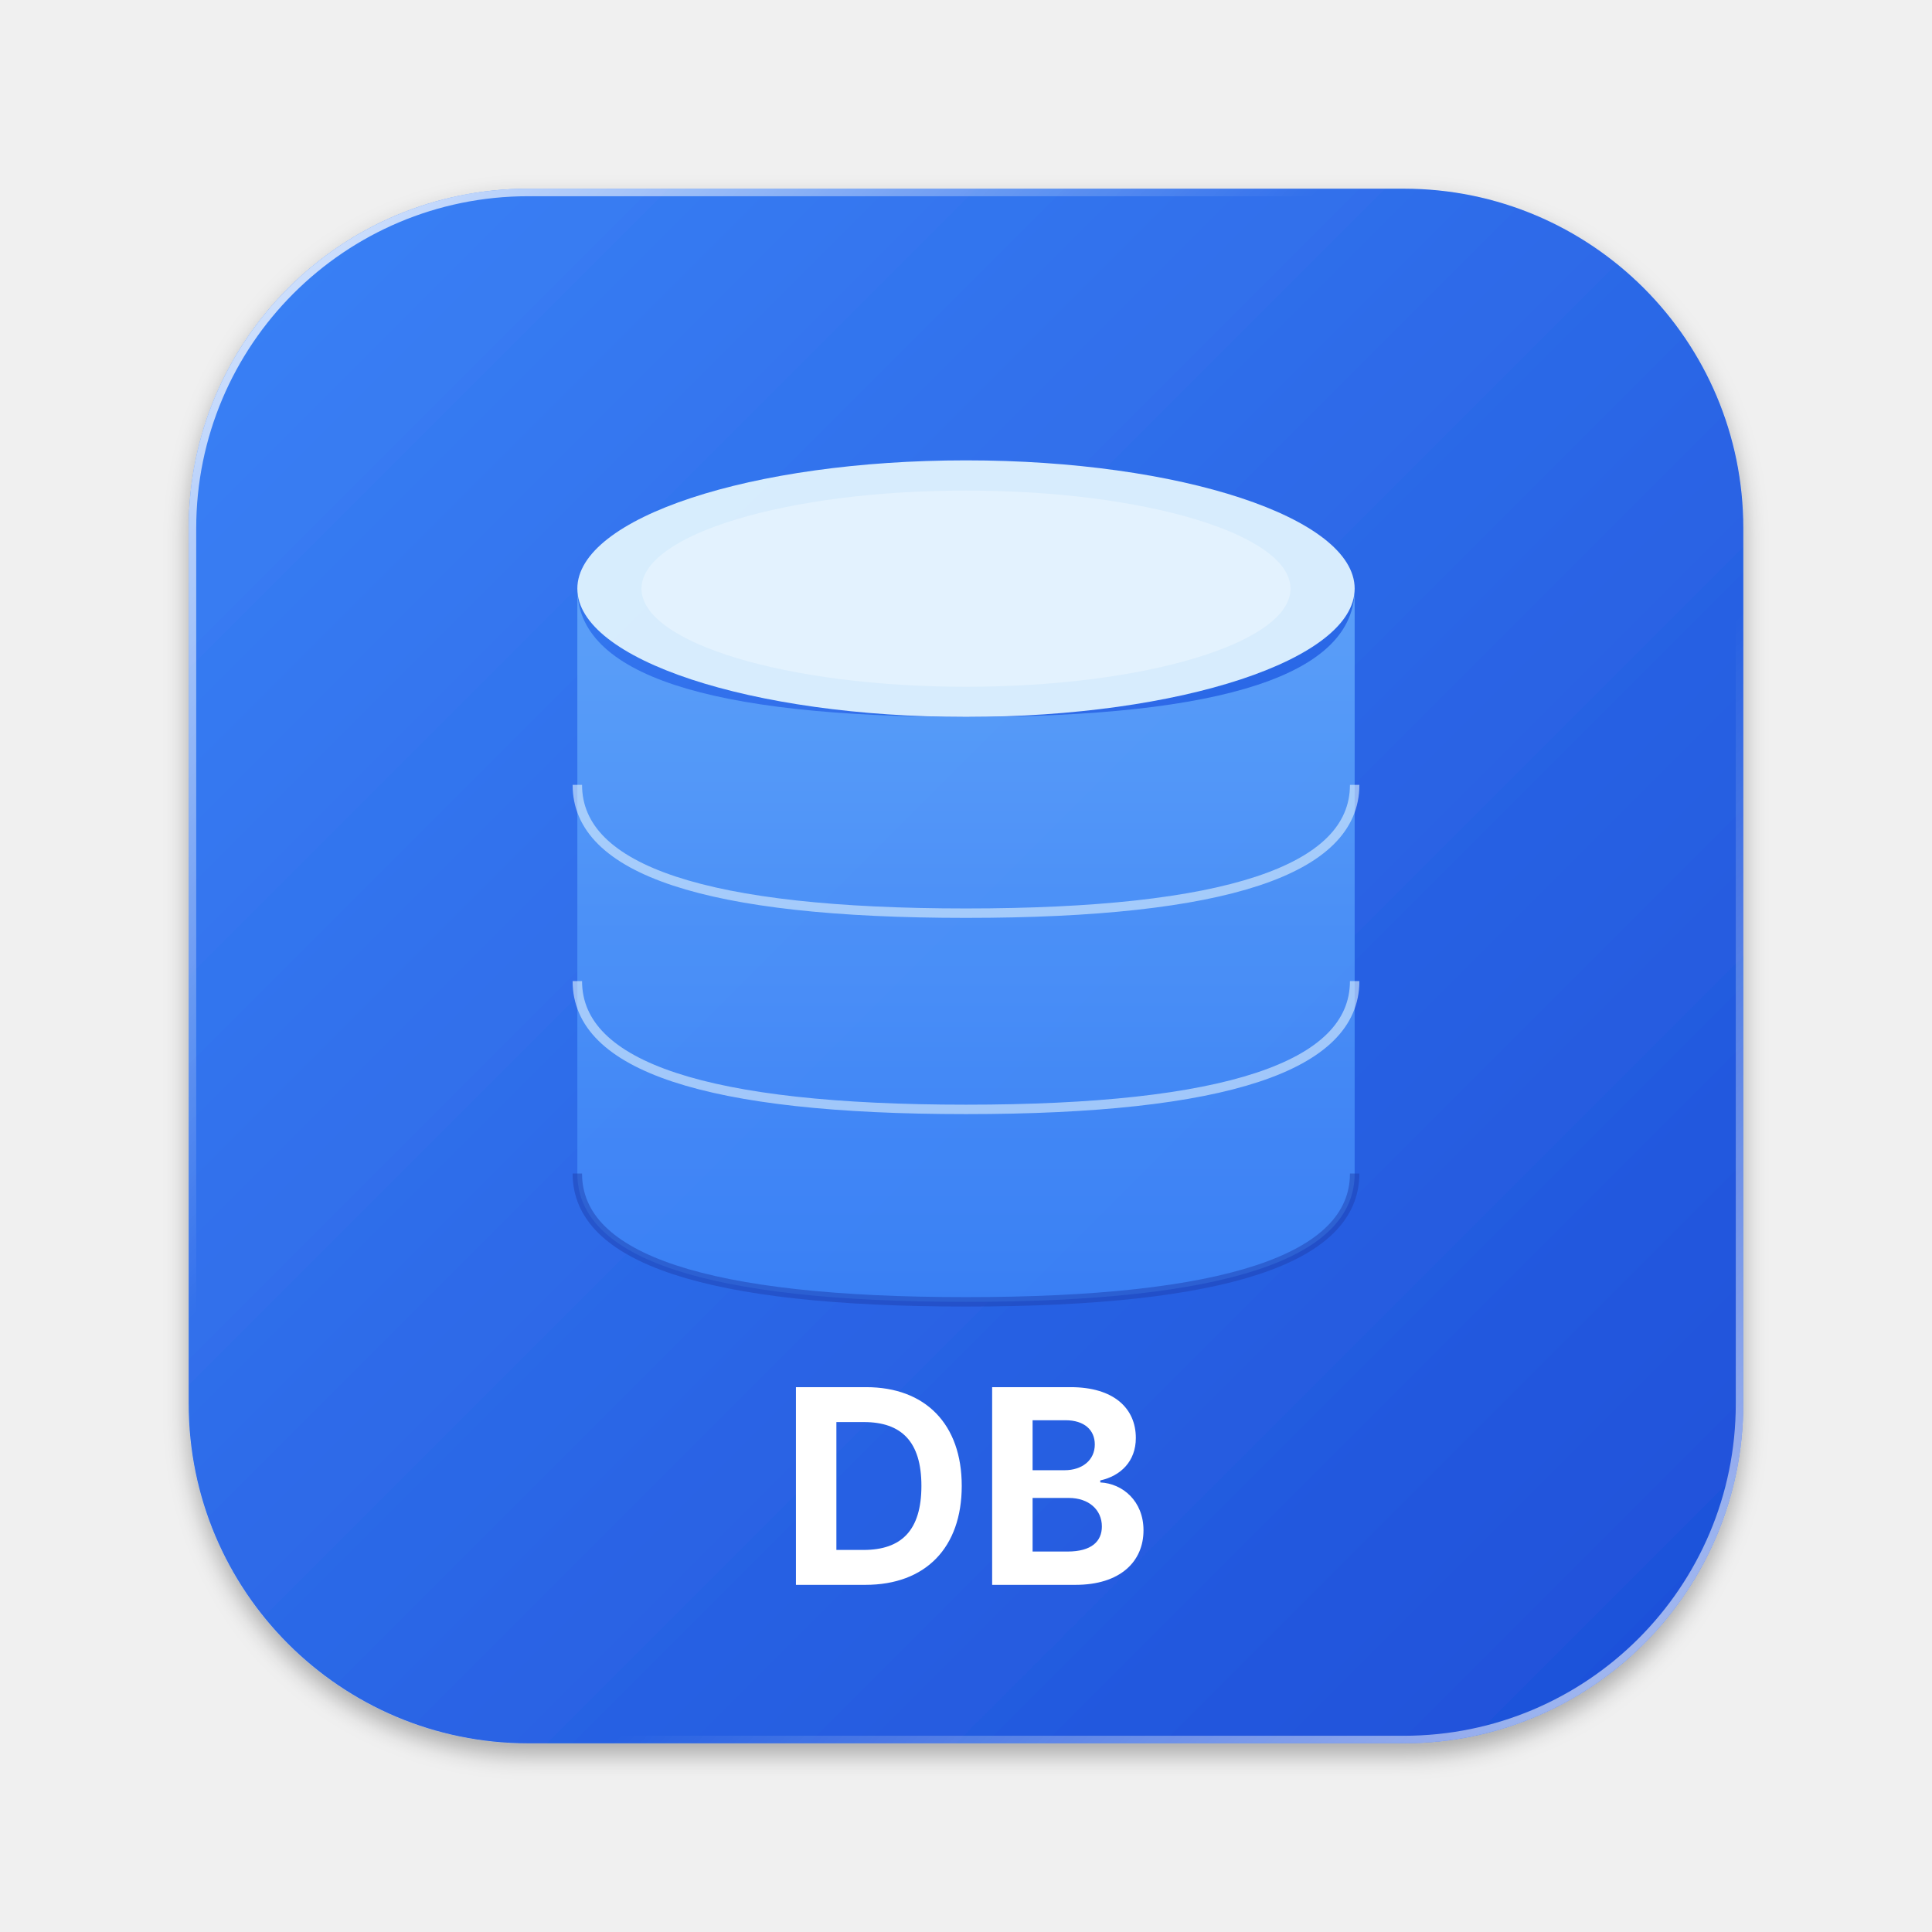
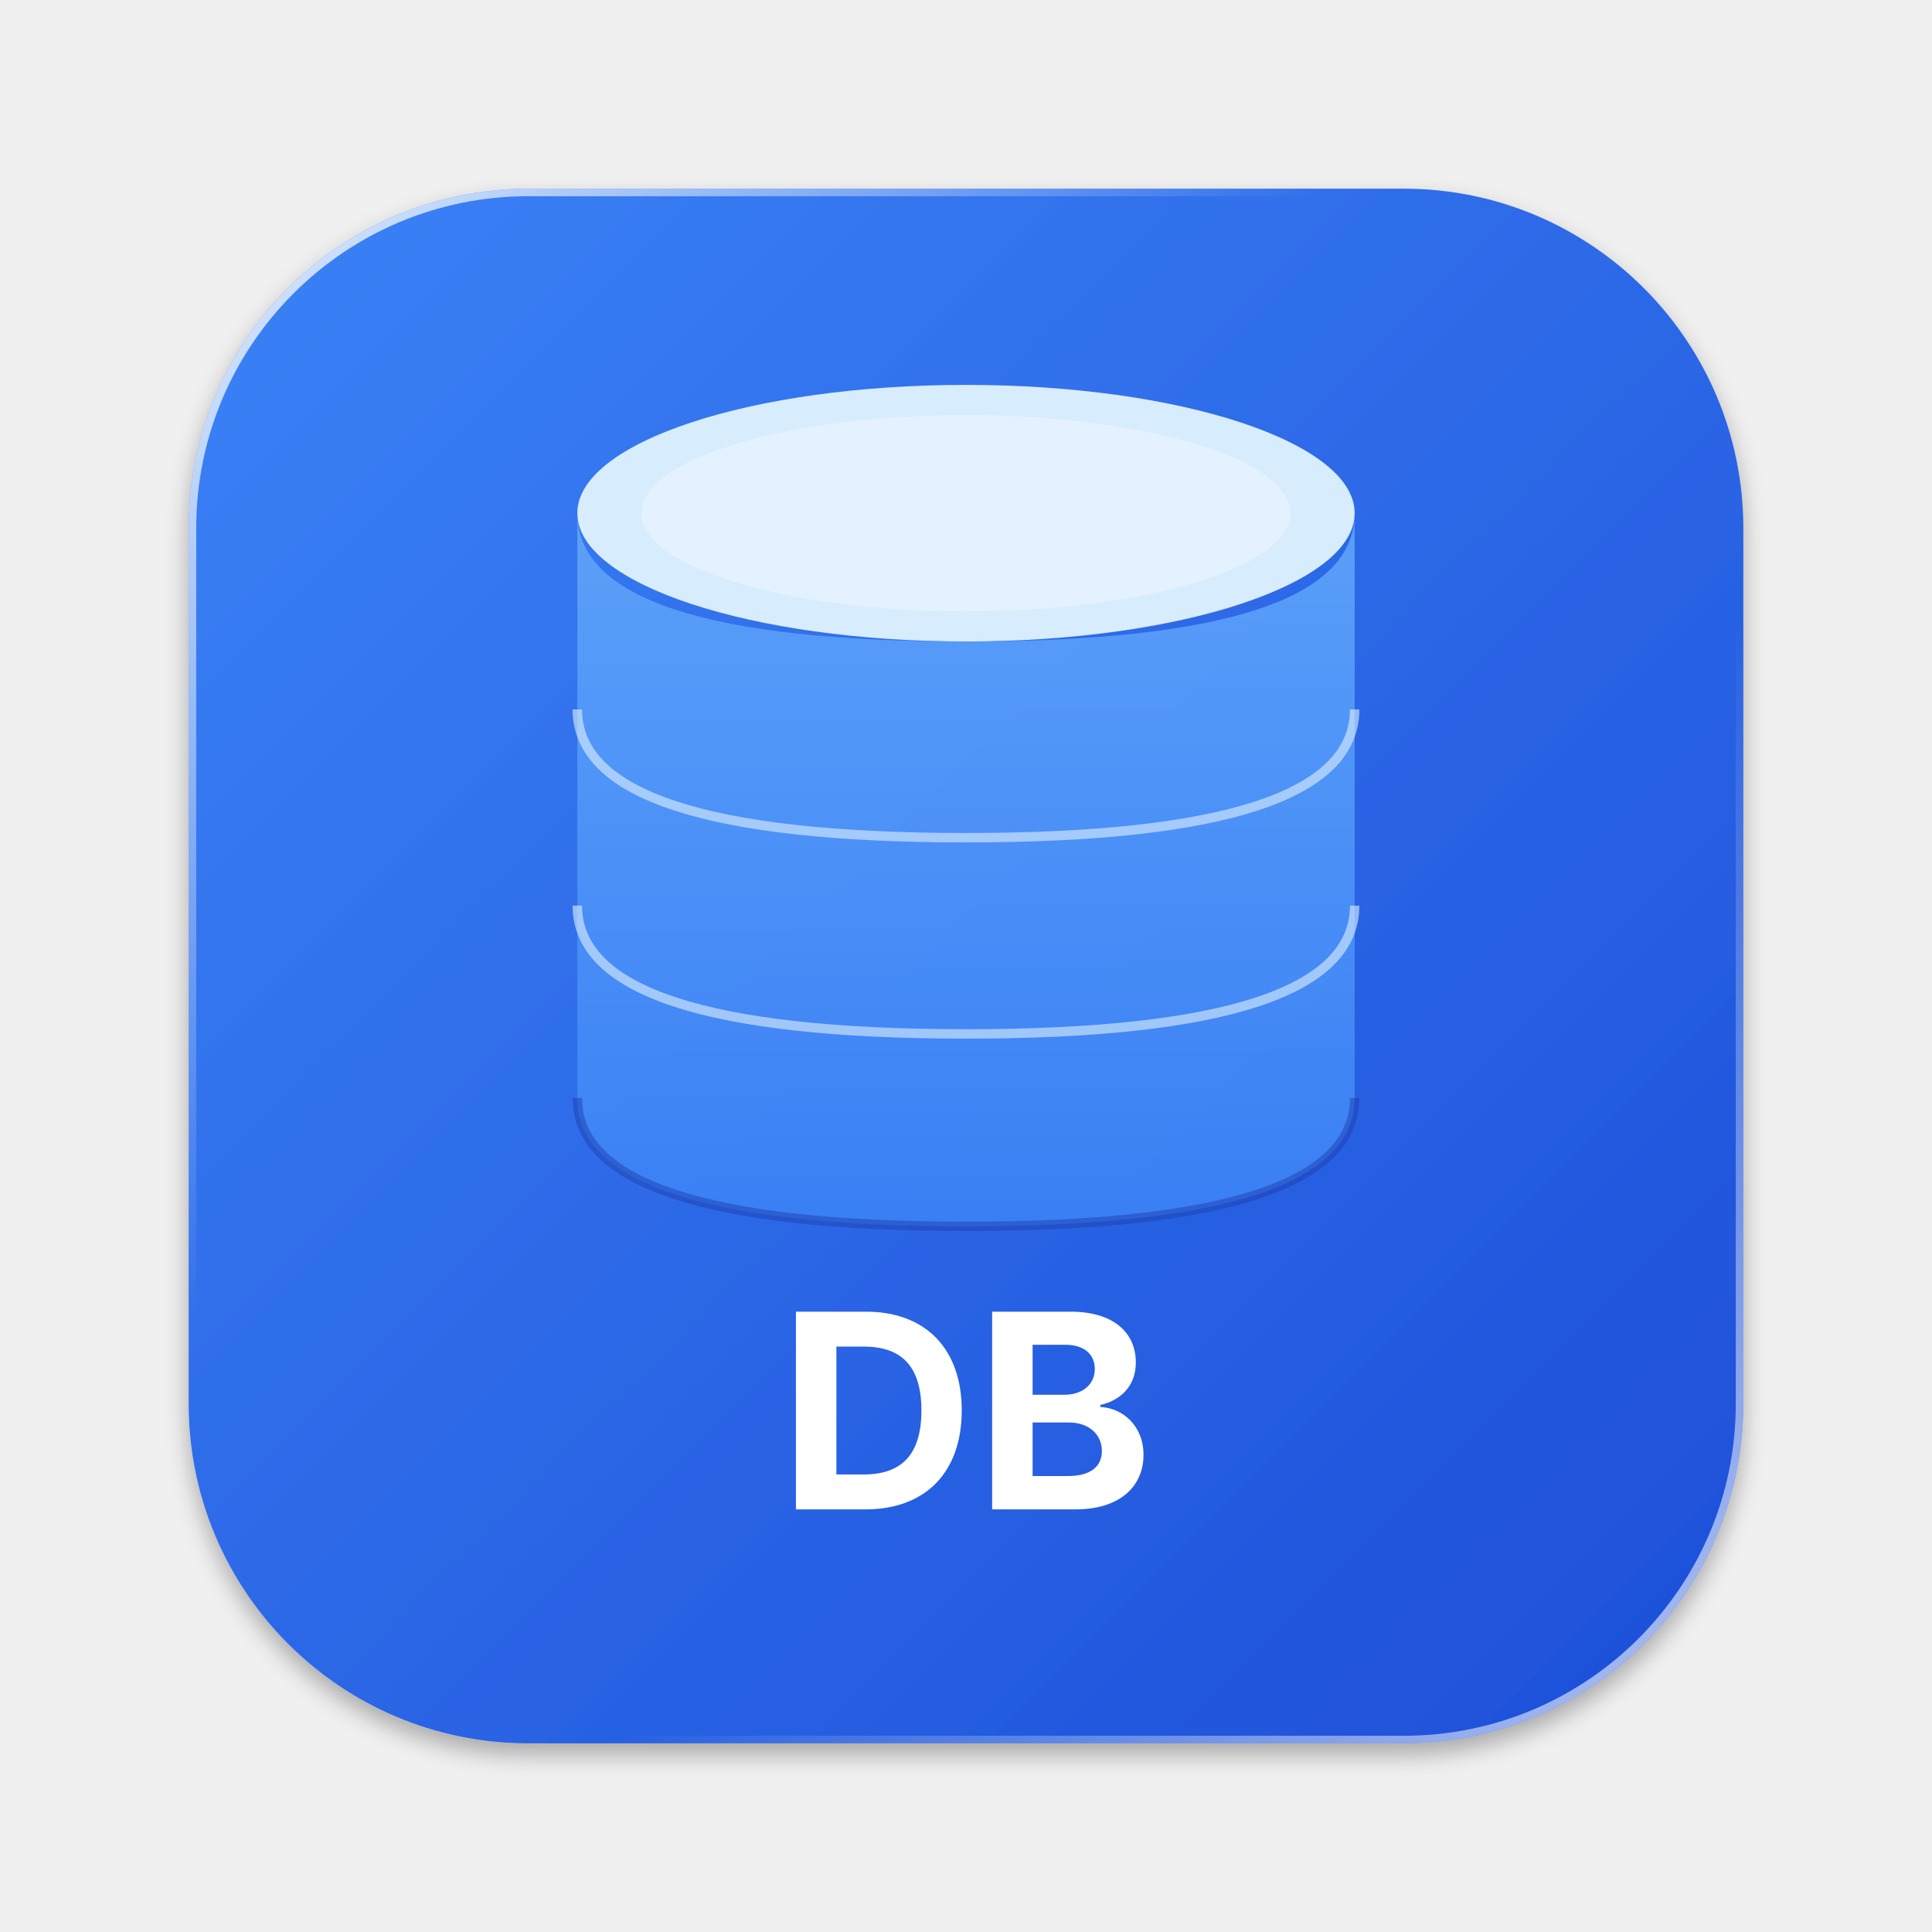
<svg xmlns="http://www.w3.org/2000/svg" viewBox="0 0 512 512">
  <defs>
    <linearGradient id="grad1" x1="0%" y1="0%" x2="100%" y2="100%">
      <stop offset="0%" style="stop-color:#3b82f6;stop-opacity:1" />
      <stop offset="100%" style="stop-color:#1d4ed8;stop-opacity:1" />
    </linearGradient>
    <linearGradient id="grad2" x1="0%" y1="0%" x2="0%" y2="100%">
      <stop offset="0%" style="stop-color:#60a5fa;stop-opacity:1" />
      <stop offset="100%" style="stop-color:#3b82f6;stop-opacity:1" />
    </linearGradient>
    <linearGradient id="specular" x1="0%" y1="0%" x2="50%" y2="50%">
      <stop offset="0%" style="stop-color:#ffffff;stop-opacity:0.9" />
      <stop offset="100%" style="stop-color:#ffffff;stop-opacity:0" />
    </linearGradient>
    <linearGradient id="specular2" x1="100%" y1="100%" x2="50%" y2="50%">
      <stop offset="0%" style="stop-color:#ffffff;stop-opacity:0.7" />
      <stop offset="100%" style="stop-color:#ffffff;stop-opacity:0" />
    </linearGradient>
    <filter id="shadow" x="-5%" y="-5%" width="115%" height="120%">
      <feDropShadow dx="0" dy="3" stdDeviation="3" flood-color="#000000" flood-opacity="0.3" />
    </filter>
    <clipPath id="iconClip">
      <rect x="50" y="50" width="412" height="412" rx="90" ry="90" />
    </clipPath>
  </defs>
  <rect x="50" y="50" width="412" height="412" rx="90" ry="90" fill="url(#grad1)" filter="url(#shadow)" />
  <path d="M350 50            L140 50            A90 90 0 0 0 50 140            L50 350" stroke="url(#specular)" stroke-width="4" fill="none" stroke-linecap="round" clip-path="url(#iconClip)" />
  <path d="M162 462            L372 462            A90 90 0 0 0 462 372            L462 162" stroke="url(#specular2)" stroke-width="4" fill="none" stroke-linecap="round" clip-path="url(#iconClip)" />
-   <ellipse cx="256" cy="156" rx="103" ry="34" fill="#e0f2fe" opacity="0.95" />
-   <path d="M153 156 L153 311 Q153 345 256 345 Q359 345 359 311 L359 156 Q359 190 256 190 Q153 190 153 156" fill="url(#grad2)" opacity="0.9" />
-   <path d="M153 208 Q153 242 256 242 Q359 242 359 208" stroke="#e0f2fe" stroke-width="2.5" fill="none" opacity="0.6" />
-   <path d="M153 260 Q153 294 256 294 Q359 294 359 260" stroke="#e0f2fe" stroke-width="2.5" fill="none" opacity="0.6" />
-   <path d="M153 311 Q153 345 256 345 Q359 345 359 311" stroke="#1e40af" stroke-width="2.5" fill="none" opacity="0.5" />
-   <ellipse cx="256" cy="156" rx="86" ry="26" fill="#ffffff" opacity="0.3" />
-   <text x="256" y="420" text-anchor="middle" font-family="system-ui, -apple-system, sans-serif" font-size="72" font-weight="700" fill="#ffffff">DB</text>
+   <ellipse cx="256" cy="136" rx="103" ry="34" fill="#e0f2fe" opacity="0.95" />
+   <path d="M153 136 L153 291 Q153 325 256 325 Q359 325 359 291 L359 136 Q359 170 256 170 Q153 170 153 136" fill="url(#grad2)" opacity="0.9" />
+   <path d="M153 188 Q153 222 256 222 Q359 222 359 188" stroke="#e0f2fe" stroke-width="2.5" fill="none" opacity="0.6" />
+   <path d="M153 240 Q153 274 256 274 Q359 274 359 240" stroke="#e0f2fe" stroke-width="2.5" fill="none" opacity="0.6" />
+   <path d="M153 291 Q153 325 256 325 Q359 325 359 291" stroke="#1e40af" stroke-width="2.5" fill="none" opacity="0.5" />
+   <ellipse cx="256" cy="136" rx="86" ry="26" fill="#ffffff" opacity="0.3" />
+   <text x="256" y="400" text-anchor="middle" font-family="system-ui, -apple-system, sans-serif" font-size="72" font-weight="700" fill="#ffffff">DB</text>
</svg>
